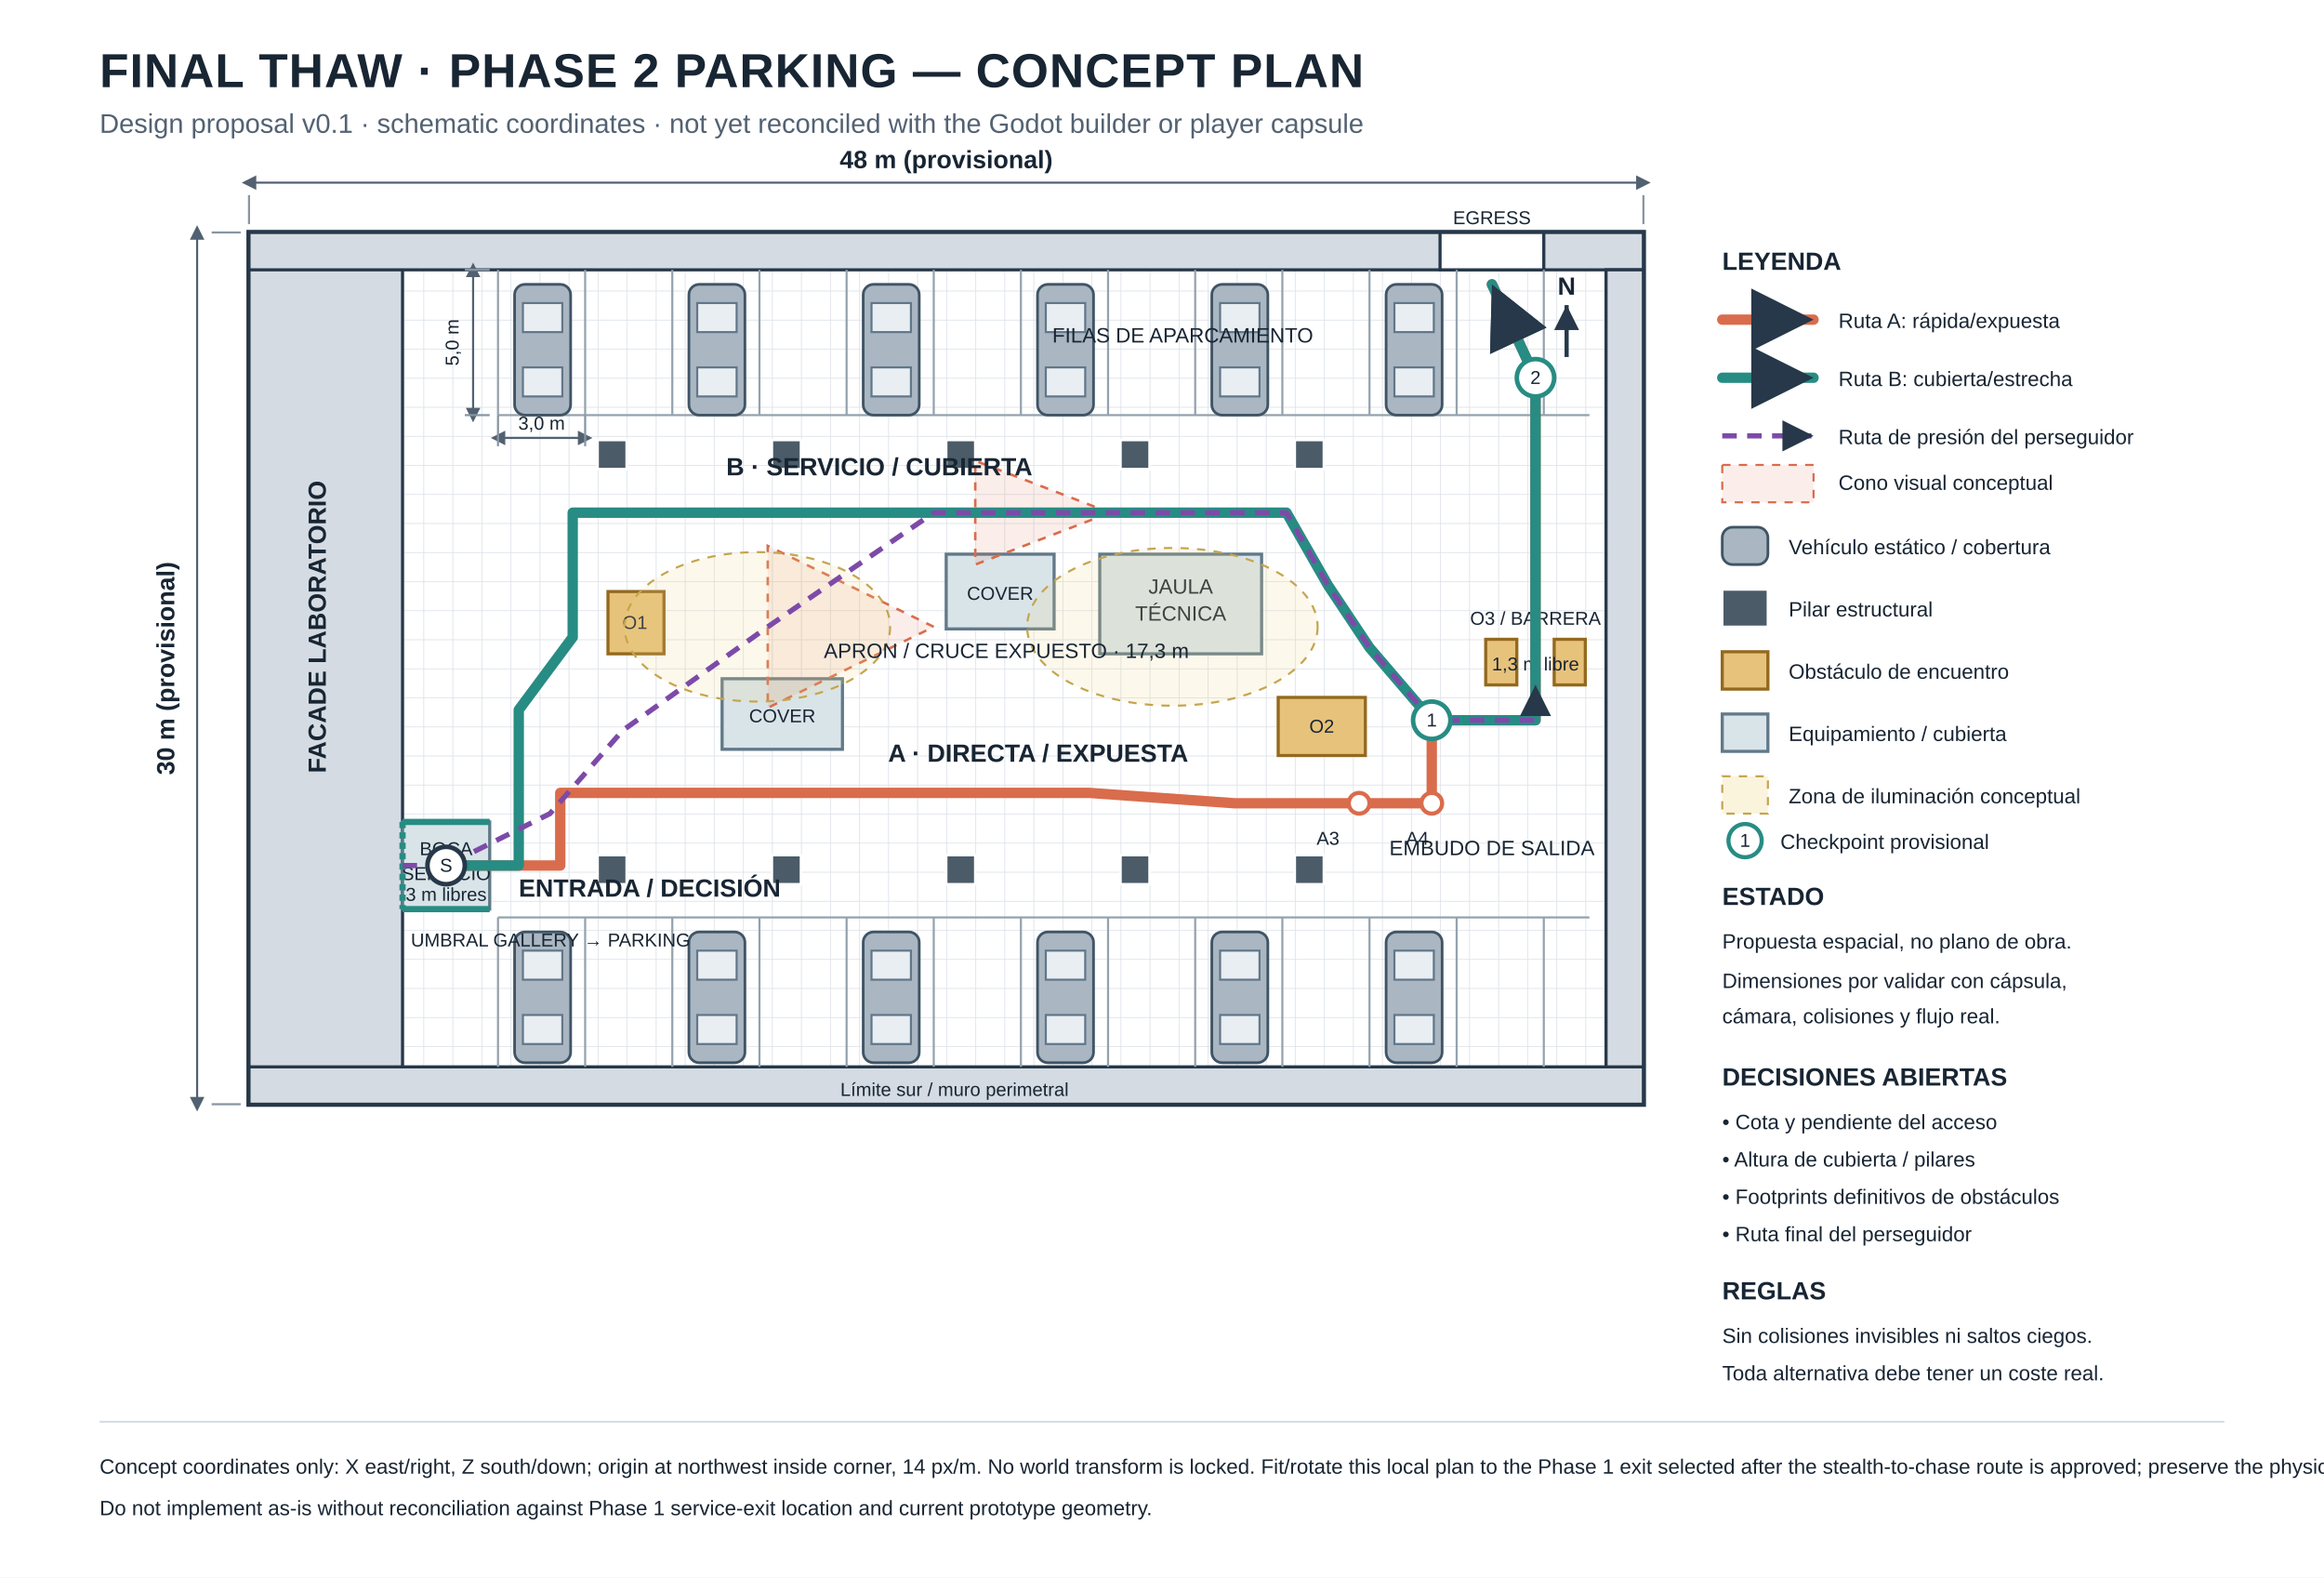
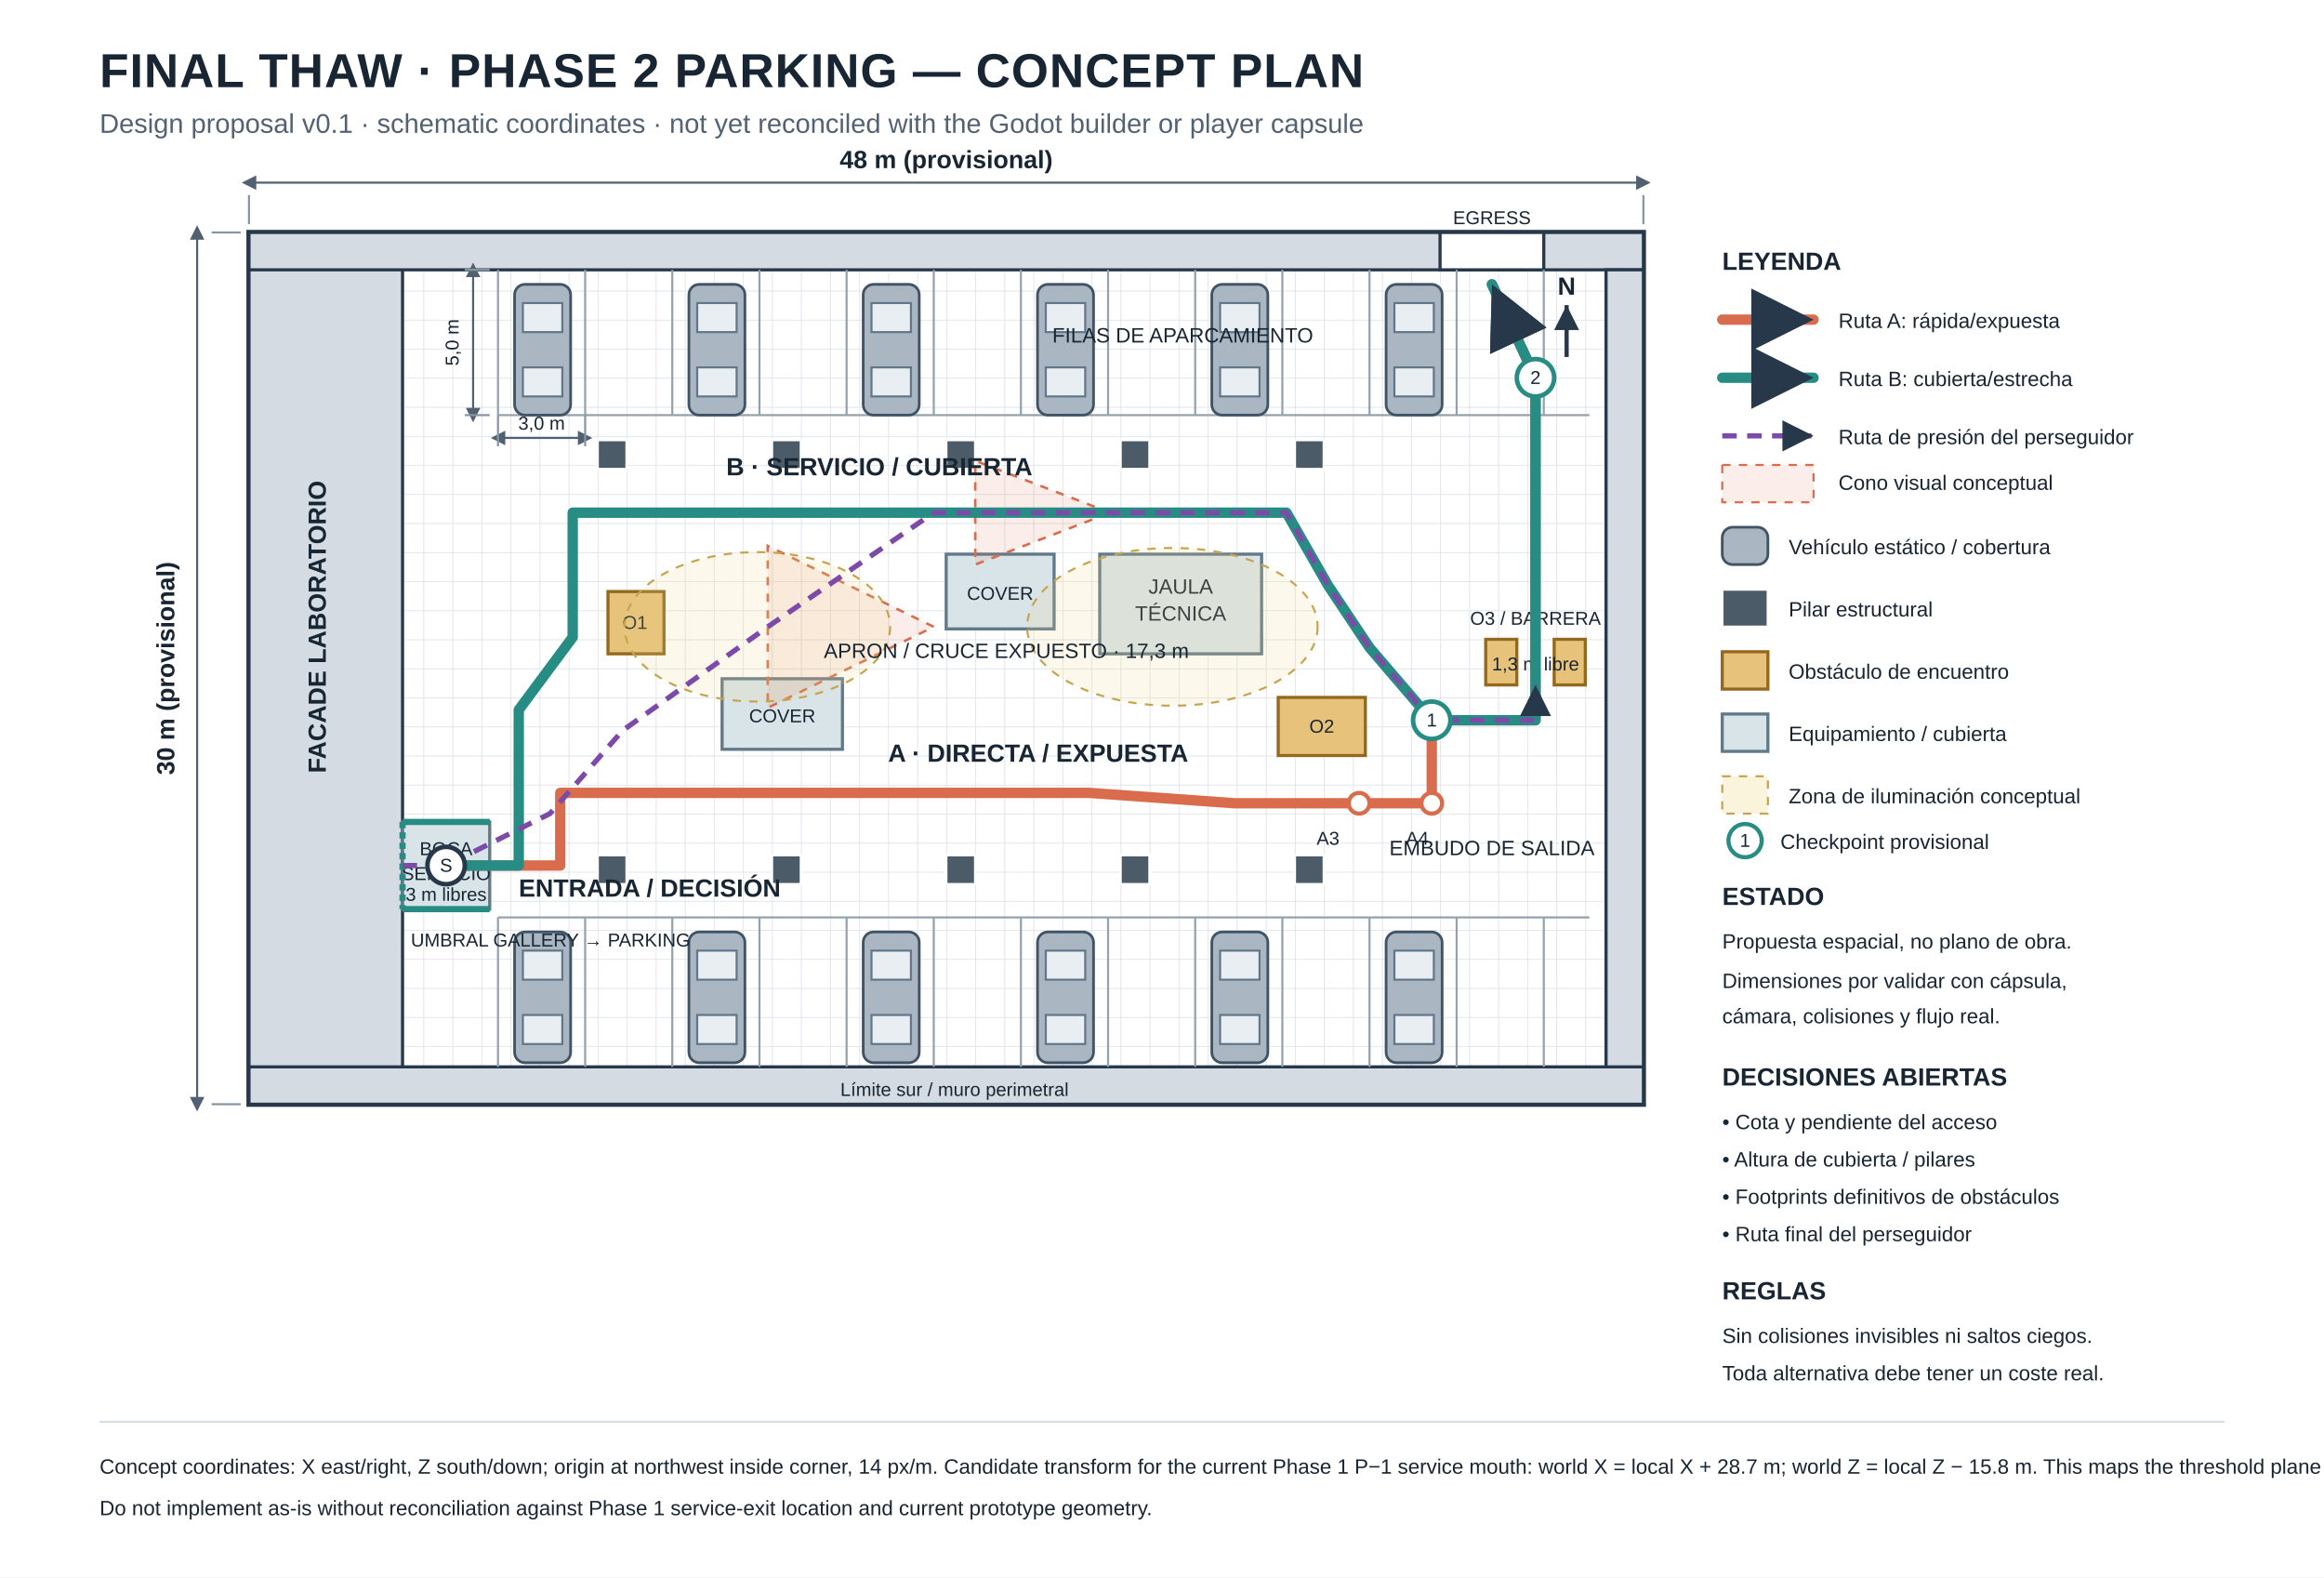
<svg xmlns="http://www.w3.org/2000/svg" width="1120" height="760" viewBox="0 0 1120 760">
  <defs>
    <pattern id="grid" width="14" height="14" patternUnits="userSpaceOnUse">
      <path d="M14 0H0V14" fill="none" stroke="#dce2e8" stroke-width="0.7" />
    </pattern>
    <marker id="arrow" markerWidth="8" markerHeight="8" refX="6" refY="3" orient="auto">
      <path d="M0,0 L6,3 L0,6 Z" fill="#263849" />
    </marker>
    <marker id="dim" markerWidth="7" markerHeight="7" refX="3.5" refY="3.5" orient="auto-start-reverse">
      <path d="M0,0 L7,3.5 L0,7 Z" fill="#526171" />
    </marker>
    <style>
      text{font-family:Arial,Helvetica,sans-serif;fill:#182533}
      .title{font-size:23px;font-weight:700;letter-spacing:.5px}
      .subtitle{font-size:13px;fill:#536273}
      .label{font-size:12px;font-weight:600}
      .small{font-size:10px}
      .tiny{font-size:9px}
      .boundary{fill:#f5f6f7;stroke:#263849;stroke-width:3}
      .wall{fill:#d4dbe2;stroke:#263849;stroke-width:1.5}
      .service{fill:#d9e4e9;stroke:#617988;stroke-width:1.5}
      .car{fill:#aab7c2;stroke:#405465;stroke-width:1.3;rx:5}
      .carGlass{fill:#e8eef2;stroke:#627789;stroke-width:1}
      .column{fill:#4b5b68;stroke:#fff;stroke-width:1.2}
      .obstacle{fill:#e7c27a;stroke:#94691e;stroke-width:1.5}
      .routeA{fill:none;stroke:#d96c4c;stroke-width:5;stroke-linecap:round;stroke-linejoin:round;marker-end:url(#arrow)}
      .routeB{fill:none;stroke:#278c83;stroke-width:5;stroke-linecap:round;stroke-linejoin:round;marker-end:url(#arrow)}
      .threat{fill:none;stroke:#7d4aa8;stroke-width:2.5;stroke-dasharray:7 5;marker-end:url(#arrow)}
      .dimline{stroke:#526171;stroke-width:1;marker-start:url(#dim);marker-end:url(#dim)}
      .thin{stroke:#8795a3;stroke-width:1;fill:none}
    </style>
  </defs>
  <rect width="1120" height="760" fill="#ffffff" />
  <text x="48" y="42" class="title">FINAL THAW · PHASE 2 PARKING — CONCEPT PLAN</text>
  <text x="48" y="64" class="subtitle">Design proposal v0.1 · schematic coordinates · not yet reconciled with the Godot builder or player capsule</text>
  <g transform="translate(120 112)">
    <rect x="0" y="0" width="672" height="420" fill="url(#grid)" stroke="#263849" stroke-width="2.5" />
    <line x1="0" y1="-24" x2="672" y2="-24" class="dimline" />
    <line x1="0" y1="-18" x2="0" y2="-4" class="thin" />
    <line x1="672" y1="-18" x2="672" y2="-4" class="thin" />
    <text x="336" y="-31" class="label" text-anchor="middle">48 m (provisional)</text>
    <line x1="-25" y1="0" x2="-25" y2="420" class="dimline" />
    <line x1="-18" y1="0" x2="-4" y2="0" class="thin" />
    <line x1="-18" y1="420" x2="-4" y2="420" class="thin" />
    <text x="-36" y="210" class="label" text-anchor="middle" transform="rotate(-90 -36 210)">30 m (provisional)</text>
    <rect x="0" y="0" width="74" height="420" class="wall" />
    <text x="37" y="190" class="label" text-anchor="middle" transform="rotate(-90 37 190)">FACADE LABORATORIO</text>
    <rect x="74" y="284" width="42" height="42" class="service" />
    <text x="95" y="300" class="tiny" text-anchor="middle">BOCA</text>
    <text x="95" y="312" class="tiny" text-anchor="middle">SERVICIO</text>
    <path d="M74 284 H116 M74 326 H116" stroke="#278c83" stroke-width="3" />
    <path d="M74 284 V326" stroke="#278c83" stroke-width="3" stroke-dasharray="3 2" />
    <text x="95" y="322" class="tiny" text-anchor="middle">3 m libres</text>
    <rect x="0" y="0" width="672" height="18" class="wall" />
    <rect x="574" y="0" width="50" height="18" fill="#ffffff" stroke="#263849" stroke-width="1.5" />
    <text x="599" y="-4" class="tiny" text-anchor="middle">EGRESS</text>
    <rect x="654" y="18" width="18" height="402" class="wall" />
    <rect x="0" y="402" width="672" height="18" class="wall" />
    <g stroke="#94a2ad" stroke-width="1" fill="none">
      <path d="M120 18V88 M162 18V88 M204 18V88 M246 18V88 M288 18V88 M330 18V88 M372 18V88 M414 18V88 M456 18V88 M498 18V88 M540 18V88 M582 18V88 M624 18V88" />
      <path d="M120 88H646" />
      <path d="M120 330V402 M162 330V402 M204 330V402 M246 330V402 M288 330V402 M330 330V402 M372 330V402 M414 330V402 M456 330V402 M498 330V402 M540 330V402 M582 330V402 M624 330V402" />
      <path d="M120 330H646" />
    </g>
    <line x1="120" y1="99" x2="162" y2="99" class="dimline" />
    <line x1="120" y1="88" x2="120" y2="103" class="thin" />
    <line x1="162" y1="88" x2="162" y2="103" class="thin" />
    <text x="141" y="95" class="tiny" text-anchor="middle">3,0 m</text>
    <line x1="108" y1="18" x2="108" y2="88" class="dimline" />
    <line x1="104" y1="18" x2="116" y2="18" class="thin" />
    <line x1="104" y1="88" x2="116" y2="88" class="thin" />
    <text x="101" y="53" class="tiny" text-anchor="middle" transform="rotate(-90 101 53)">5,0 m</text>
    <g>
      <g transform="translate(128 25)">
        <rect class="car" width="27" height="63" />
        <rect class="carGlass" x="4" y="9" width="19" height="14" />
        <rect class="carGlass" x="4" y="40" width="19" height="14" />
      </g>
      <g transform="translate(212 25)">
        <rect class="car" width="27" height="63" />
        <rect class="carGlass" x="4" y="9" width="19" height="14" />
        <rect class="carGlass" x="4" y="40" width="19" height="14" />
      </g>
      <g transform="translate(296 25)">
        <rect class="car" width="27" height="63" />
        <rect class="carGlass" x="4" y="9" width="19" height="14" />
        <rect class="carGlass" x="4" y="40" width="19" height="14" />
      </g>
      <g transform="translate(380 25)">
        <rect class="car" width="27" height="63" />
        <rect class="carGlass" x="4" y="9" width="19" height="14" />
        <rect class="carGlass" x="4" y="40" width="19" height="14" />
      </g>
      <g transform="translate(464 25)">
        <rect class="car" width="27" height="63" />
        <rect class="carGlass" x="4" y="9" width="19" height="14" />
        <rect class="carGlass" x="4" y="40" width="19" height="14" />
      </g>
      <g transform="translate(548 25)">
        <rect class="car" width="27" height="63" />
        <rect class="carGlass" x="4" y="9" width="19" height="14" />
        <rect class="carGlass" x="4" y="40" width="19" height="14" />
      </g>
      <g transform="translate(128 337)">
        <rect class="car" width="27" height="63" />
        <rect class="carGlass" x="4" y="9" width="19" height="14" />
        <rect class="carGlass" x="4" y="40" width="19" height="14" />
      </g>
      <g transform="translate(212 337)">
        <rect class="car" width="27" height="63" />
        <rect class="carGlass" x="4" y="9" width="19" height="14" />
        <rect class="carGlass" x="4" y="40" width="19" height="14" />
      </g>
      <g transform="translate(296 337)">
        <rect class="car" width="27" height="63" />
        <rect class="carGlass" x="4" y="9" width="19" height="14" />
        <rect class="carGlass" x="4" y="40" width="19" height="14" />
      </g>
      <g transform="translate(380 337)">
        <rect class="car" width="27" height="63" />
        <rect class="carGlass" x="4" y="9" width="19" height="14" />
        <rect class="carGlass" x="4" y="40" width="19" height="14" />
      </g>
      <g transform="translate(464 337)">
        <rect class="car" width="27" height="63" />
        <rect class="carGlass" x="4" y="9" width="19" height="14" />
        <rect class="carGlass" x="4" y="40" width="19" height="14" />
      </g>
      <g transform="translate(548 337)">
        <rect class="car" width="27" height="63" />
        <rect class="carGlass" x="4" y="9" width="19" height="14" />
        <rect class="carGlass" x="4" y="40" width="19" height="14" />
      </g>
    </g>
    <g>
      <rect x="168" y="100" width="14" height="14" class="column" />
      <rect x="252" y="100" width="14" height="14" class="column" />
      <rect x="336" y="100" width="14" height="14" class="column" />
      <rect x="420" y="100" width="14" height="14" class="column" />
      <rect x="504" y="100" width="14" height="14" class="column" />
      <rect x="168" y="300" width="14" height="14" class="column" />
      <rect x="252" y="300" width="14" height="14" class="column" />
      <rect x="336" y="300" width="14" height="14" class="column" />
      <rect x="420" y="300" width="14" height="14" class="column" />
      <rect x="504" y="300" width="14" height="14" class="column" />
    </g>
    <rect x="410" y="155" width="78" height="48" class="service" />
    <text x="449" y="174" class="small" text-anchor="middle">JAULA</text>
    <text x="449" y="187" class="small" text-anchor="middle">TÉCNICA</text>
    <rect x="596" y="196" width="15" height="22" class="obstacle" />
    <rect x="629" y="196" width="15" height="22" class="obstacle" />
    <text x="620" y="189" class="tiny" text-anchor="middle">O3 / BARRERA</text>
    <text x="620" y="211" class="tiny" text-anchor="middle">1,3 m libre</text>
    <rect x="496" y="224" width="42" height="28" class="obstacle" />
    <text x="517" y="241" class="tiny" text-anchor="middle">O2</text>
    <rect x="228" y="215" width="58" height="34" class="service" />
    <text x="257" y="236" class="tiny" text-anchor="middle">COVER</text>
    <rect x="336" y="155" width="52" height="36" class="service" />
    <text x="362" y="177" class="tiny" text-anchor="middle">COVER</text>
    <rect x="173" y="173" width="27" height="30" class="obstacle" />
    <text x="186" y="191" class="tiny" text-anchor="middle">O1</text>
    <path d="M330 190 L250 151 L250 229 Z" fill="#d96c4c" fill-opacity=".12" stroke="#d96c4c" stroke-width="1.2" stroke-dasharray="4 4" />
    <path d="M415 135 L350 110 L350 160 Z" fill="#d96c4c" fill-opacity=".12" stroke="#d96c4c" stroke-width="1.2" stroke-dasharray="4 4" />
    <ellipse cx="245" cy="190" rx="64" ry="36" fill="#f0d88b" fill-opacity=".17" stroke="#c5a54f" stroke-width="1" stroke-dasharray="4 4" />
    <ellipse cx="445" cy="190" rx="70" ry="38" fill="#f0d88b" fill-opacity=".17" stroke="#c5a54f" stroke-width="1" stroke-dasharray="4 4" />
    <path d="M95 305 L130 305 L150 305 L150 270 L200 270 L270 270 L320 270 L405 270 L475 275 L535 275 L570 275 L570 235 L620 235 L620 218 L620 70 L599 25" class="routeA" />
    <path d="M95 305 L130 305 L130 230 L156 195 L156 135 L220 135 L290 135 L362 135 L415 135 L500 135 L520 170 L540 200 L570 235 L620 235 L620 218 L620 70 L599 25" class="routeB" />
    <path d="M74 305 L95 305 L145 280 L180 240 L250 190 L330 135 L415 135 L500 135 L520 170 L540 200 L570 235 L620 235 L620 218" class="threat" />
    <circle cx="535" cy="275" r="5" fill="#ffffff" stroke="#d96c4c" stroke-width="2" />
    <text x="520" y="295" class="tiny" text-anchor="middle">A3</text>
    <circle cx="570" cy="275" r="5" fill="#ffffff" stroke="#d96c4c" stroke-width="2" />
    <text x="563" y="295" class="tiny" text-anchor="middle">A4</text>
    <circle cx="95" cy="305" r="9" fill="#ffffff" stroke="#263849" stroke-width="2.2" />
    <text x="95" y="308" class="tiny" text-anchor="middle">S</text>
    <circle cx="570" cy="235" r="9" fill="#ffffff" stroke="#278c83" stroke-width="2.2" />
    <text x="570" y="238" class="tiny" text-anchor="middle">1</text>
    <circle cx="620" cy="70" r="9" fill="#ffffff" stroke="#278c83" stroke-width="2.2" />
    <text x="620" y="73" class="tiny" text-anchor="middle">2</text>
    <text x="78" y="344" class="tiny">UMBRAL GALLERY → PARKING</text>
    <text x="130" y="320" class="label">ENTRADA / DECISIÓN</text>
    <text x="308" y="255" class="label" fill="#b94e30">A · DIRECTA / EXPUESTA</text>
    <text x="230" y="117" class="label" fill="#1b746d">B · SERVICIO / CUBIERTA</text>
    <text x="365" y="205" class="small" text-anchor="middle">APRON / CRUCE EXPUESTO · 17,3 m</text>
    <text x="599" y="300" class="small" text-anchor="middle">EMBUDO DE SALIDA</text>
    <text x="450" y="53" class="small" text-anchor="middle">FILAS DE APARCAMIENTO</text>
    <text x="340" y="416" class="tiny" text-anchor="middle">Límite sur / muro perimetral</text>
    <path d="M635 60 L635 35" stroke="#263849" stroke-width="2" marker-end="url(#arrow)" />
    <text x="635" y="30" class="label" text-anchor="middle">N</text>
  </g>
  <g transform="translate(830 130)">
    <text x="0" y="0" class="label">LEYENDA</text>
    <line x1="0" y1="24" x2="44" y2="24" class="routeA" />
    <text x="56" y="28" class="small">Ruta A: rápida/expuesta</text>
    <line x1="0" y1="52" x2="44" y2="52" class="routeB" />
    <text x="56" y="56" class="small">Ruta B: cubierta/estrecha</text>
    <line x1="0" y1="80" x2="44" y2="80" class="threat" />
    <text x="56" y="84" class="small">Ruta de presión del perseguidor</text>
    <rect x="0" y="94" width="44" height="18" fill="#d96c4c" fill-opacity=".12" stroke="#d96c4c" stroke-dasharray="4 4" />
    <text x="56" y="106" class="small">Cono visual conceptual</text>
    <rect x="0" y="124" width="22" height="18" class="car" />
    <text x="32" y="137" class="small">Vehículo estático / cobertura</text>
    <rect x="0" y="154" width="22" height="18" class="column" />
    <text x="32" y="167" class="small">Pilar estructural</text>
    <rect x="0" y="184" width="22" height="18" class="obstacle" />
    <text x="32" y="197" class="small">Obstáculo de encuentro</text>
    <rect x="0" y="214" width="22" height="18" class="service" />
    <text x="32" y="227" class="small">Equipamiento / cubierta</text>
    <rect x="0" y="244" width="22" height="18" fill="#f0d88b" fill-opacity=".3" stroke="#c5a54f" stroke-dasharray="4 4" />
    <text x="32" y="257" class="small">Zona de iluminación conceptual</text>
    <circle cx="11" cy="275" r="8" fill="#fff" stroke="#278c83" stroke-width="2" />
    <text x="11" y="278" class="tiny" text-anchor="middle">1</text>
    <text x="28" y="279" class="small">Checkpoint provisional</text>
    <text x="0" y="306" class="label">ESTADO</text>
    <text x="0" y="327" class="small">Propuesta espacial, no plano de obra.</text>
    <text x="0" y="346" class="small">Dimensiones por validar con cápsula,</text>
    <text x="0" y="363" class="small">cámara, colisiones y flujo real.</text>
    <text x="0" y="393" class="label">DECISIONES ABIERTAS</text>
    <text x="0" y="414" class="small">• Cota y pendiente del acceso</text>
    <text x="0" y="432" class="small">• Altura de cubierta / pilares</text>
    <text x="0" y="450" class="small">• Footprints definitivos de obstáculos</text>
    <text x="0" y="468" class="small">• Ruta final del perseguidor</text>
    <text x="0" y="496" class="label">REGLAS</text>
    <text x="0" y="517" class="small">Sin colisiones invisibles ni saltos ciegos.</text>
    <text x="0" y="535" class="small">Toda alternativa debe tener un coste real.</text>
  </g>
  <line x1="48" y1="685" x2="1072" y2="685" stroke="#d6dde4" />
-   <text x="48" y="710" class="small">Concept coordinates only: X east/right, Z south/down; origin at northwest inside corner, 14 px/m. No world transform is locked. Fit/rotate this local plan to the Phase 1 exit selected after the stealth-to-chase route is approved; preserve the physical threshold, width, orientation and elevation.</text>
+   <text x="48" y="710" class="small">Concept coordinates: X east/right, Z south/down; origin at northwest inside corner, 14 px/m. Candidate transform for the current Phase 1 P−1 service mouth: world X = local X + 28.7 m; world Z = local Z − 15.8 m. This maps the threshold plane (local 5.3, 21.8) to world (34, 6) and the interior spawn pocket (local 6.8, 21.8) to world (35.5, 6). Verify exact footprint/elevation before implementation; do not force the design to the old prototype checkpoint.</text>
  <text x="48" y="730" class="small">Do not implement as-is without reconciliation against Phase 1 service-exit location and current prototype geometry.</text>
</svg>
